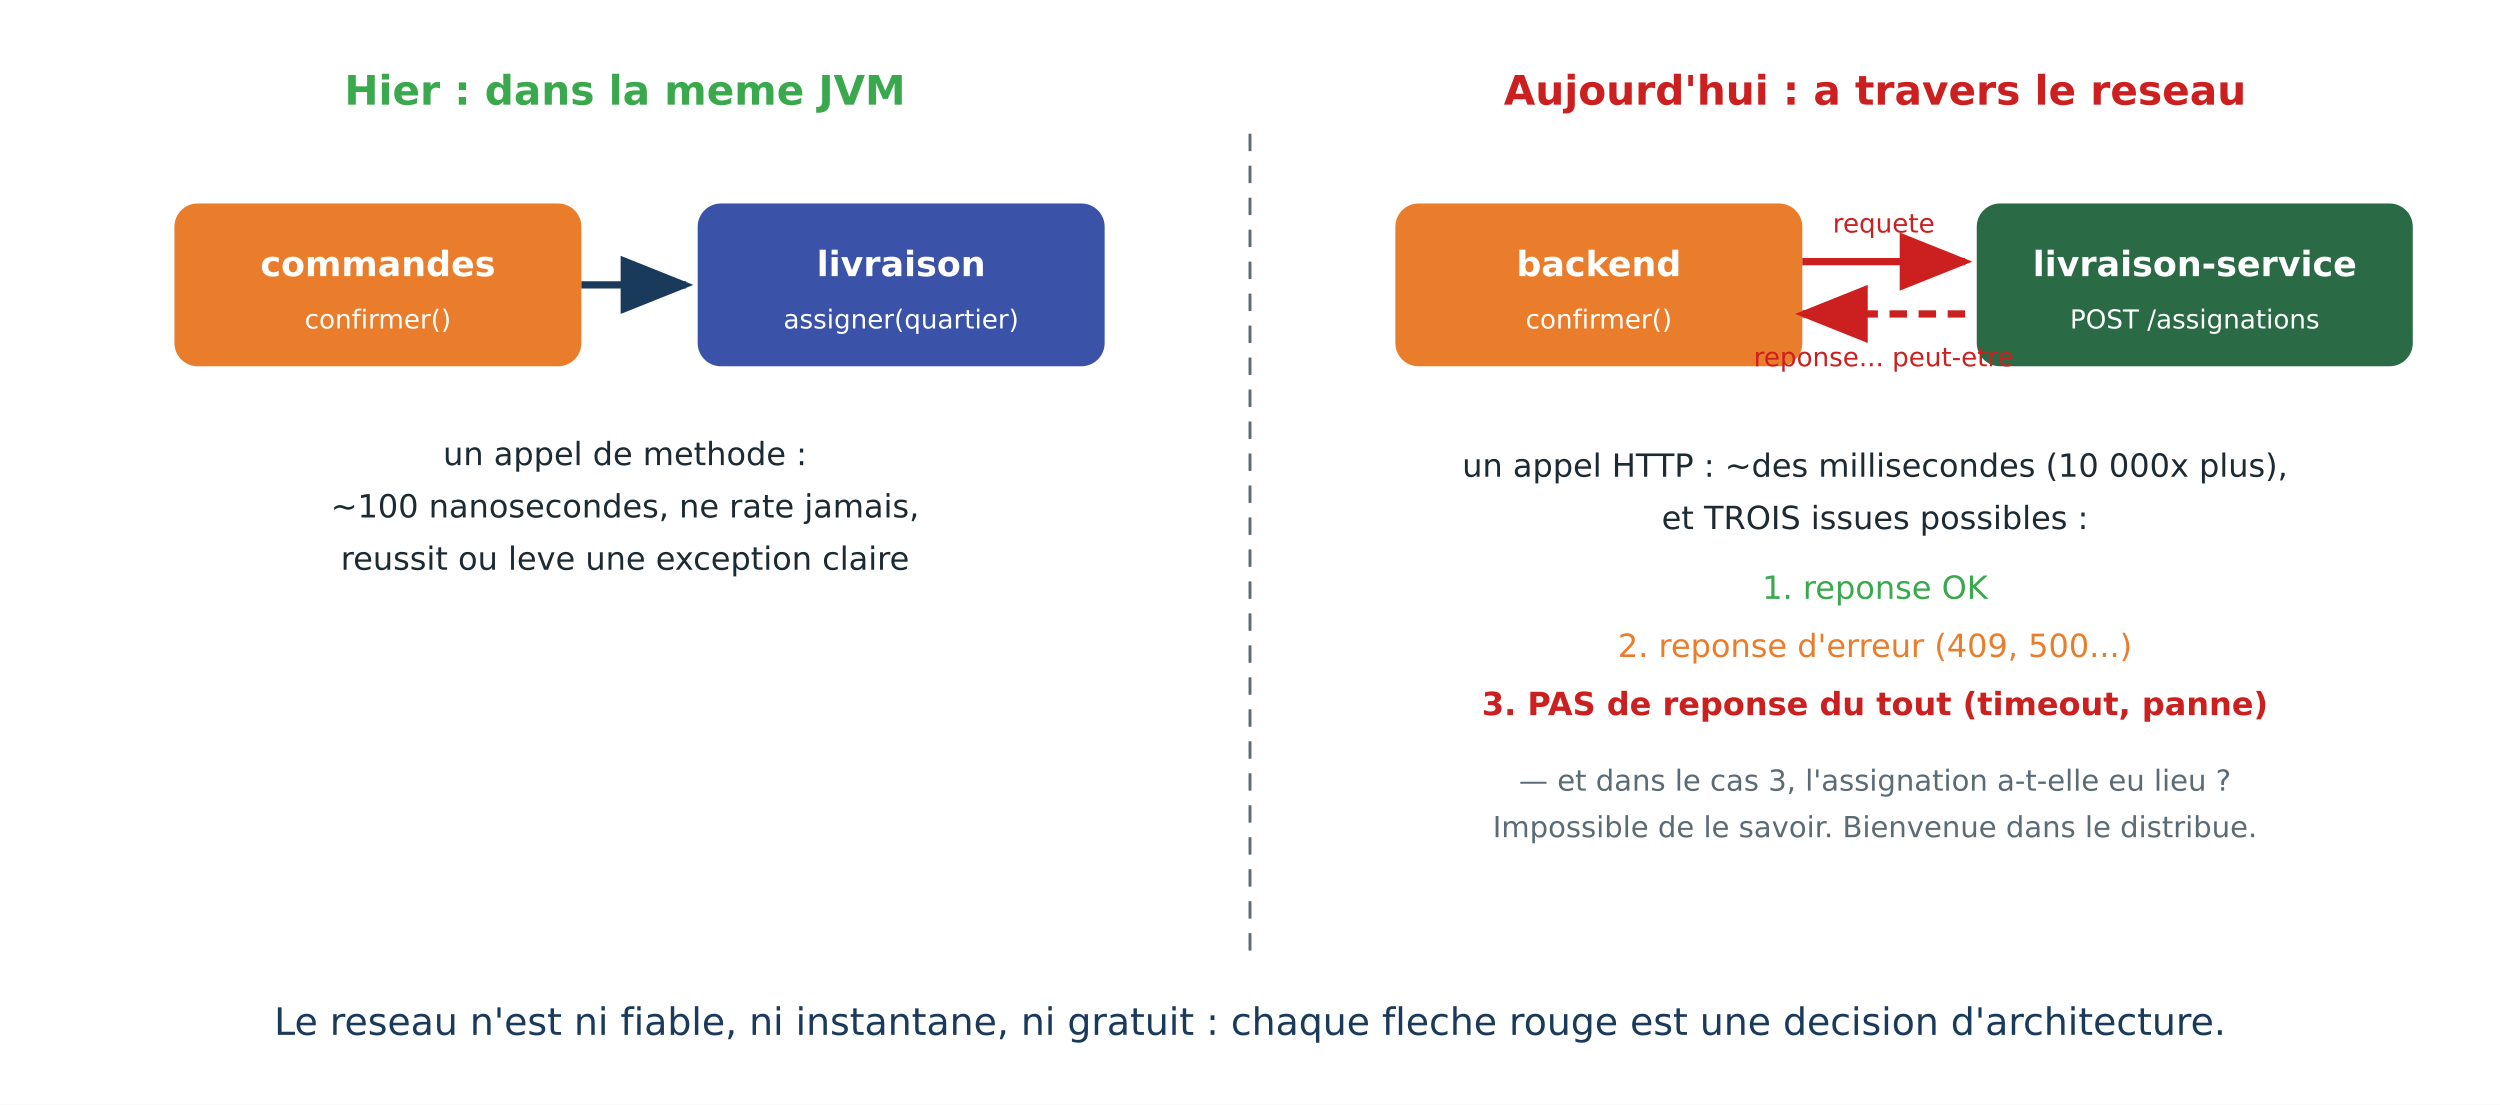
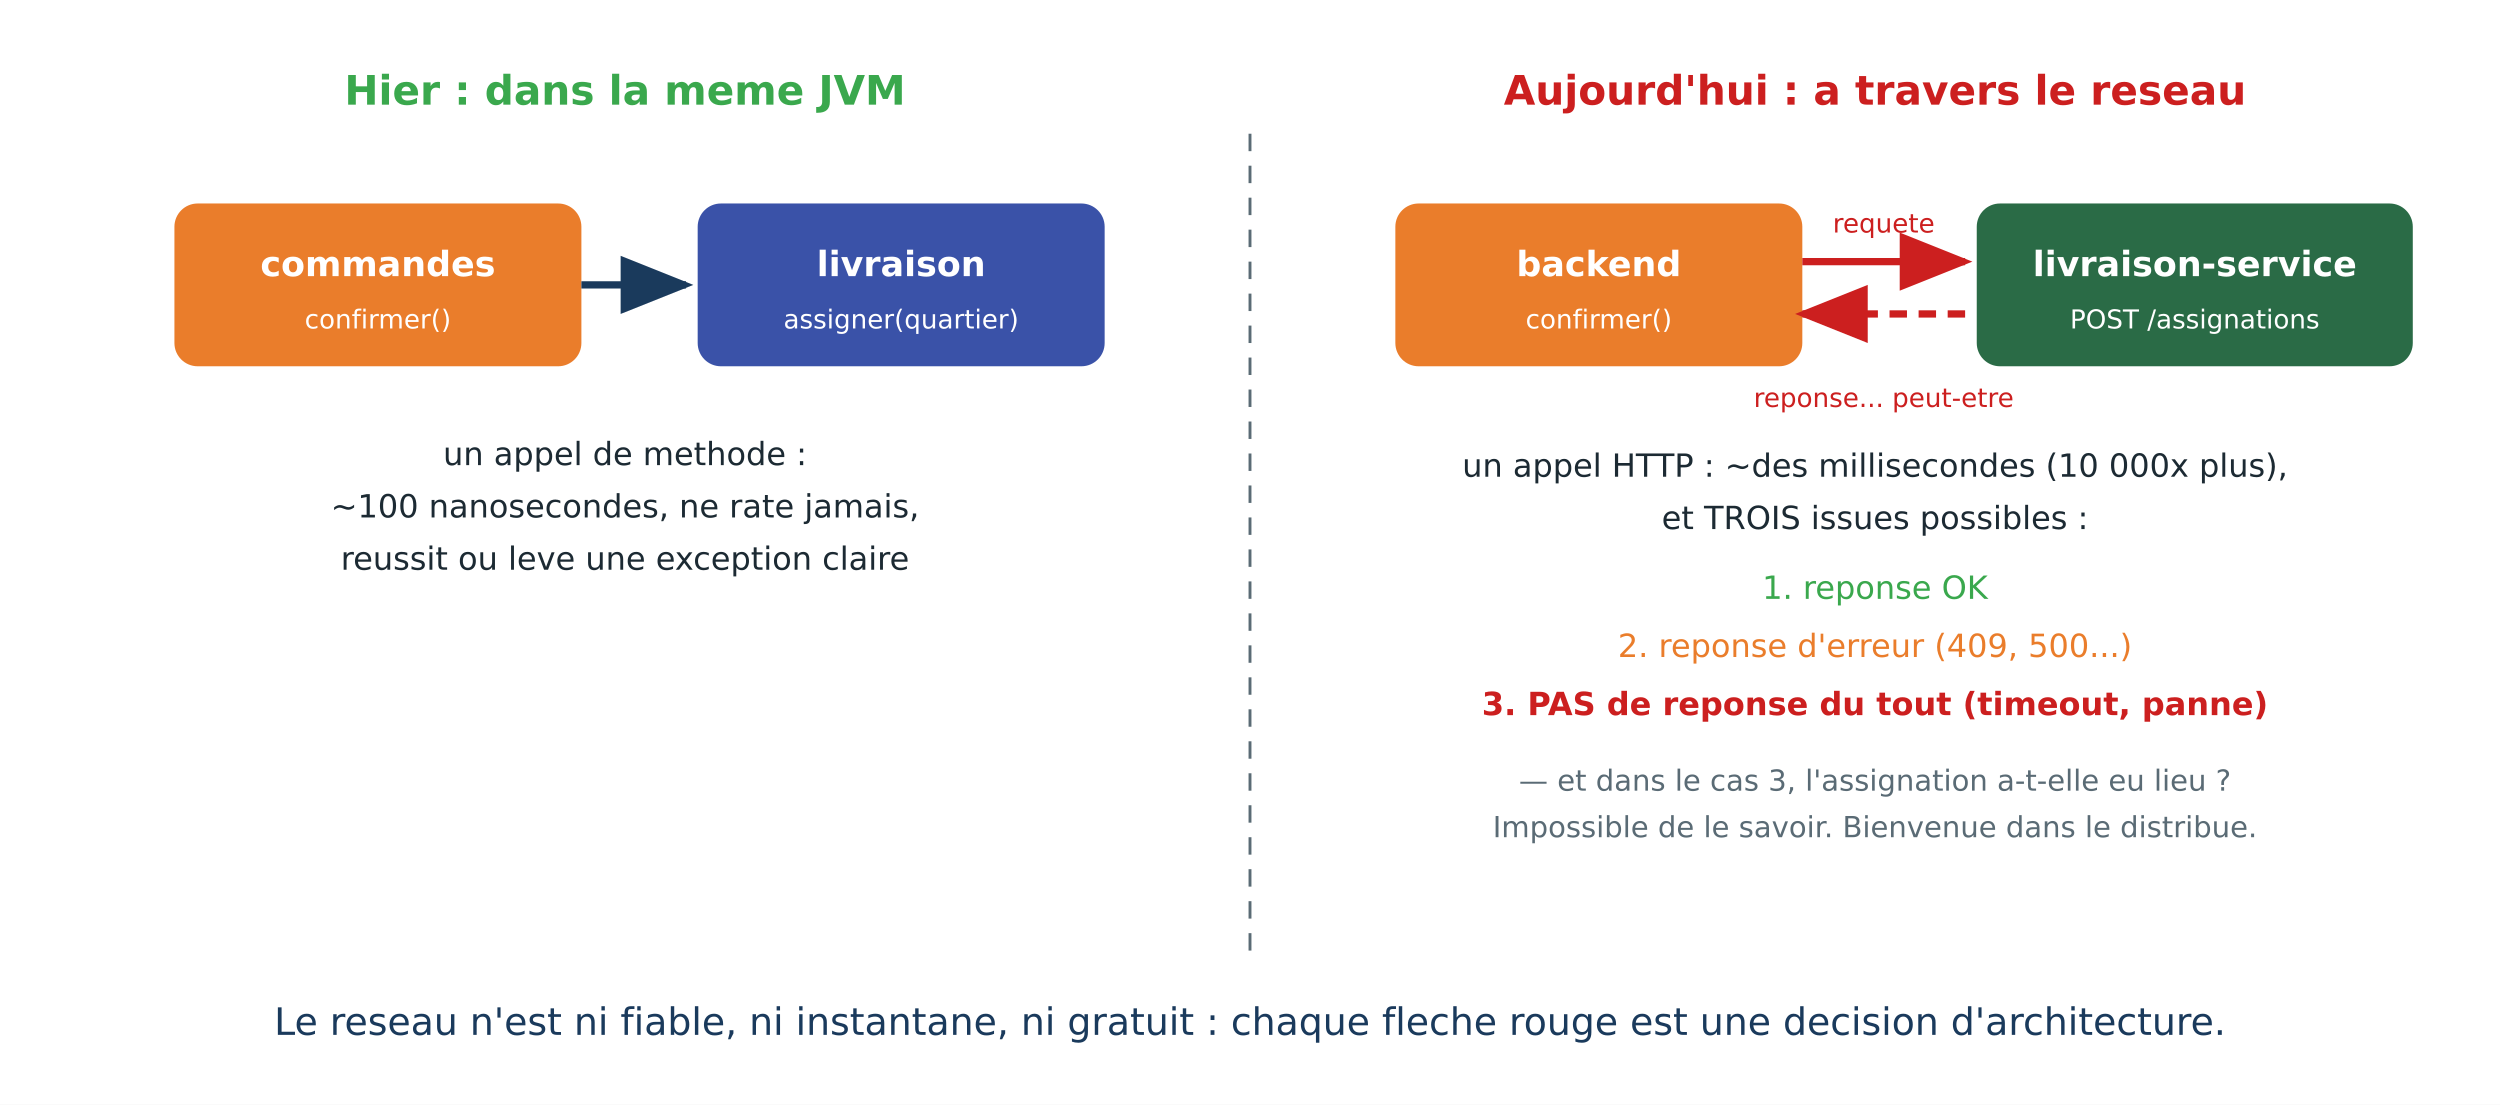
<svg xmlns="http://www.w3.org/2000/svg" viewBox="0 0 860 380" font-family="DejaVu Sans">
  <defs>
    <marker id="fl" markerWidth="10" markerHeight="8" refX="9" refY="4" orient="auto">
      <path d="M0,0 L10,4 L0,8 z" fill="#1a3a5c" />
    </marker>
    <marker id="flr" markerWidth="10" markerHeight="8" refX="9" refY="4" orient="auto">
      <path d="M0,0 L10,4 L0,8 z" fill="#cc1f1f" />
    </marker>
  </defs>
  <rect x="0" y="0" width="860" height="380" fill="#ffffff" />
  <text x="215" y="36" text-anchor="middle" font-size="14" font-weight="bold" fill="#3aa84d">Hier : dans la meme JVM</text>
  <rect x="60" y="70" width="140" height="56" rx="8" fill="#ea7d2b" />
  <text x="130" y="95" text-anchor="middle" font-size="12" font-weight="bold" fill="white">commandes</text>
  <text x="130" y="113" text-anchor="middle" font-size="9" fill="white">confirmer()</text>
  <rect x="240" y="70" width="140" height="56" rx="8" fill="#3a52a8" />
  <text x="310" y="95" text-anchor="middle" font-size="12" font-weight="bold" fill="white">livraison</text>
  <text x="310" y="113" text-anchor="middle" font-size="9" fill="white">assigner(quartier)</text>
  <line x1="200" y1="98" x2="236" y2="98" stroke="#1a3a5c" stroke-width="2.5" marker-end="url(#fl)" />
  <text x="215" y="160" text-anchor="middle" font-size="11" fill="#1C2A33">un appel de methode :</text>
  <text x="215" y="178" text-anchor="middle" font-size="11" fill="#1C2A33">~100 nanosecondes, ne rate jamais,</text>
  <text x="215" y="196" text-anchor="middle" font-size="11" fill="#1C2A33">reussit ou leve une exception claire</text>
  <line x1="430" y1="46" x2="430" y2="330" stroke="#5A6B75" stroke-width="1" stroke-dasharray="6,5" />
  <text x="645" y="36" text-anchor="middle" font-size="14" font-weight="bold" fill="#cc1f1f">Aujourd'hui : a travers le reseau</text>
  <rect x="480" y="70" width="140" height="56" rx="8" fill="#ea7d2b" />
  <text x="550" y="95" text-anchor="middle" font-size="12" font-weight="bold" fill="white">backend</text>
  <text x="550" y="113" text-anchor="middle" font-size="9" fill="white">confirmer()</text>
  <rect x="680" y="70" width="150" height="56" rx="8" fill="#2a6b46" />
  <text x="755" y="95" text-anchor="middle" font-size="12" font-weight="bold" fill="white">livraison-service</text>
  <text x="755" y="113" text-anchor="middle" font-size="9" fill="white">POST /assignations</text>
  <line x1="620" y1="90" x2="676" y2="90" stroke="#cc1f1f" stroke-width="2.5" marker-end="url(#flr)" />
  <line x1="676" y1="108" x2="620" y2="108" stroke="#cc1f1f" stroke-width="2.5" stroke-dasharray="6,4" marker-end="url(#flr)" />
  <text x="648" y="80" text-anchor="middle" font-size="9" fill="#cc1f1f">requete</text>
-   <text x="648" y="126" text-anchor="middle" font-size="9" fill="#cc1f1f">reponse... peut-etre</text>
+   <text x="648" y="140" text-anchor="middle" font-size="9" fill="#cc1f1f">reponse... peut-etre</text>
  <text x="645" y="164" text-anchor="middle" font-size="11" fill="#1C2A33">un appel HTTP : ~des millisecondes (10 000x plus),</text>
  <text x="645" y="182" text-anchor="middle" font-size="11" fill="#1C2A33">et TROIS issues possibles :</text>
  <text x="645" y="206" text-anchor="middle" font-size="11" fill="#3aa84d">1. reponse OK</text>
  <text x="645" y="226" text-anchor="middle" font-size="11" fill="#ea7d2b">2. reponse d'erreur (409, 500...)</text>
  <text x="645" y="246" text-anchor="middle" font-size="11" font-weight="bold" fill="#cc1f1f">3. PAS de reponse du tout (timeout, panne)</text>
  <text x="645" y="272" text-anchor="middle" font-size="10" fill="#5A6B75">— et dans le cas 3, l'assignation a-t-elle eu lieu ?</text>
  <text x="645" y="288" text-anchor="middle" font-size="10" fill="#5A6B75">Impossible de le savoir. Bienvenue dans le distribue.</text>
  <text x="430" y="356" text-anchor="middle" font-size="13" fill="#1a3a5c">Le reseau n'est ni fiable, ni instantane, ni gratuit : chaque fleche rouge est une decision d'architecture.</text>
</svg>
